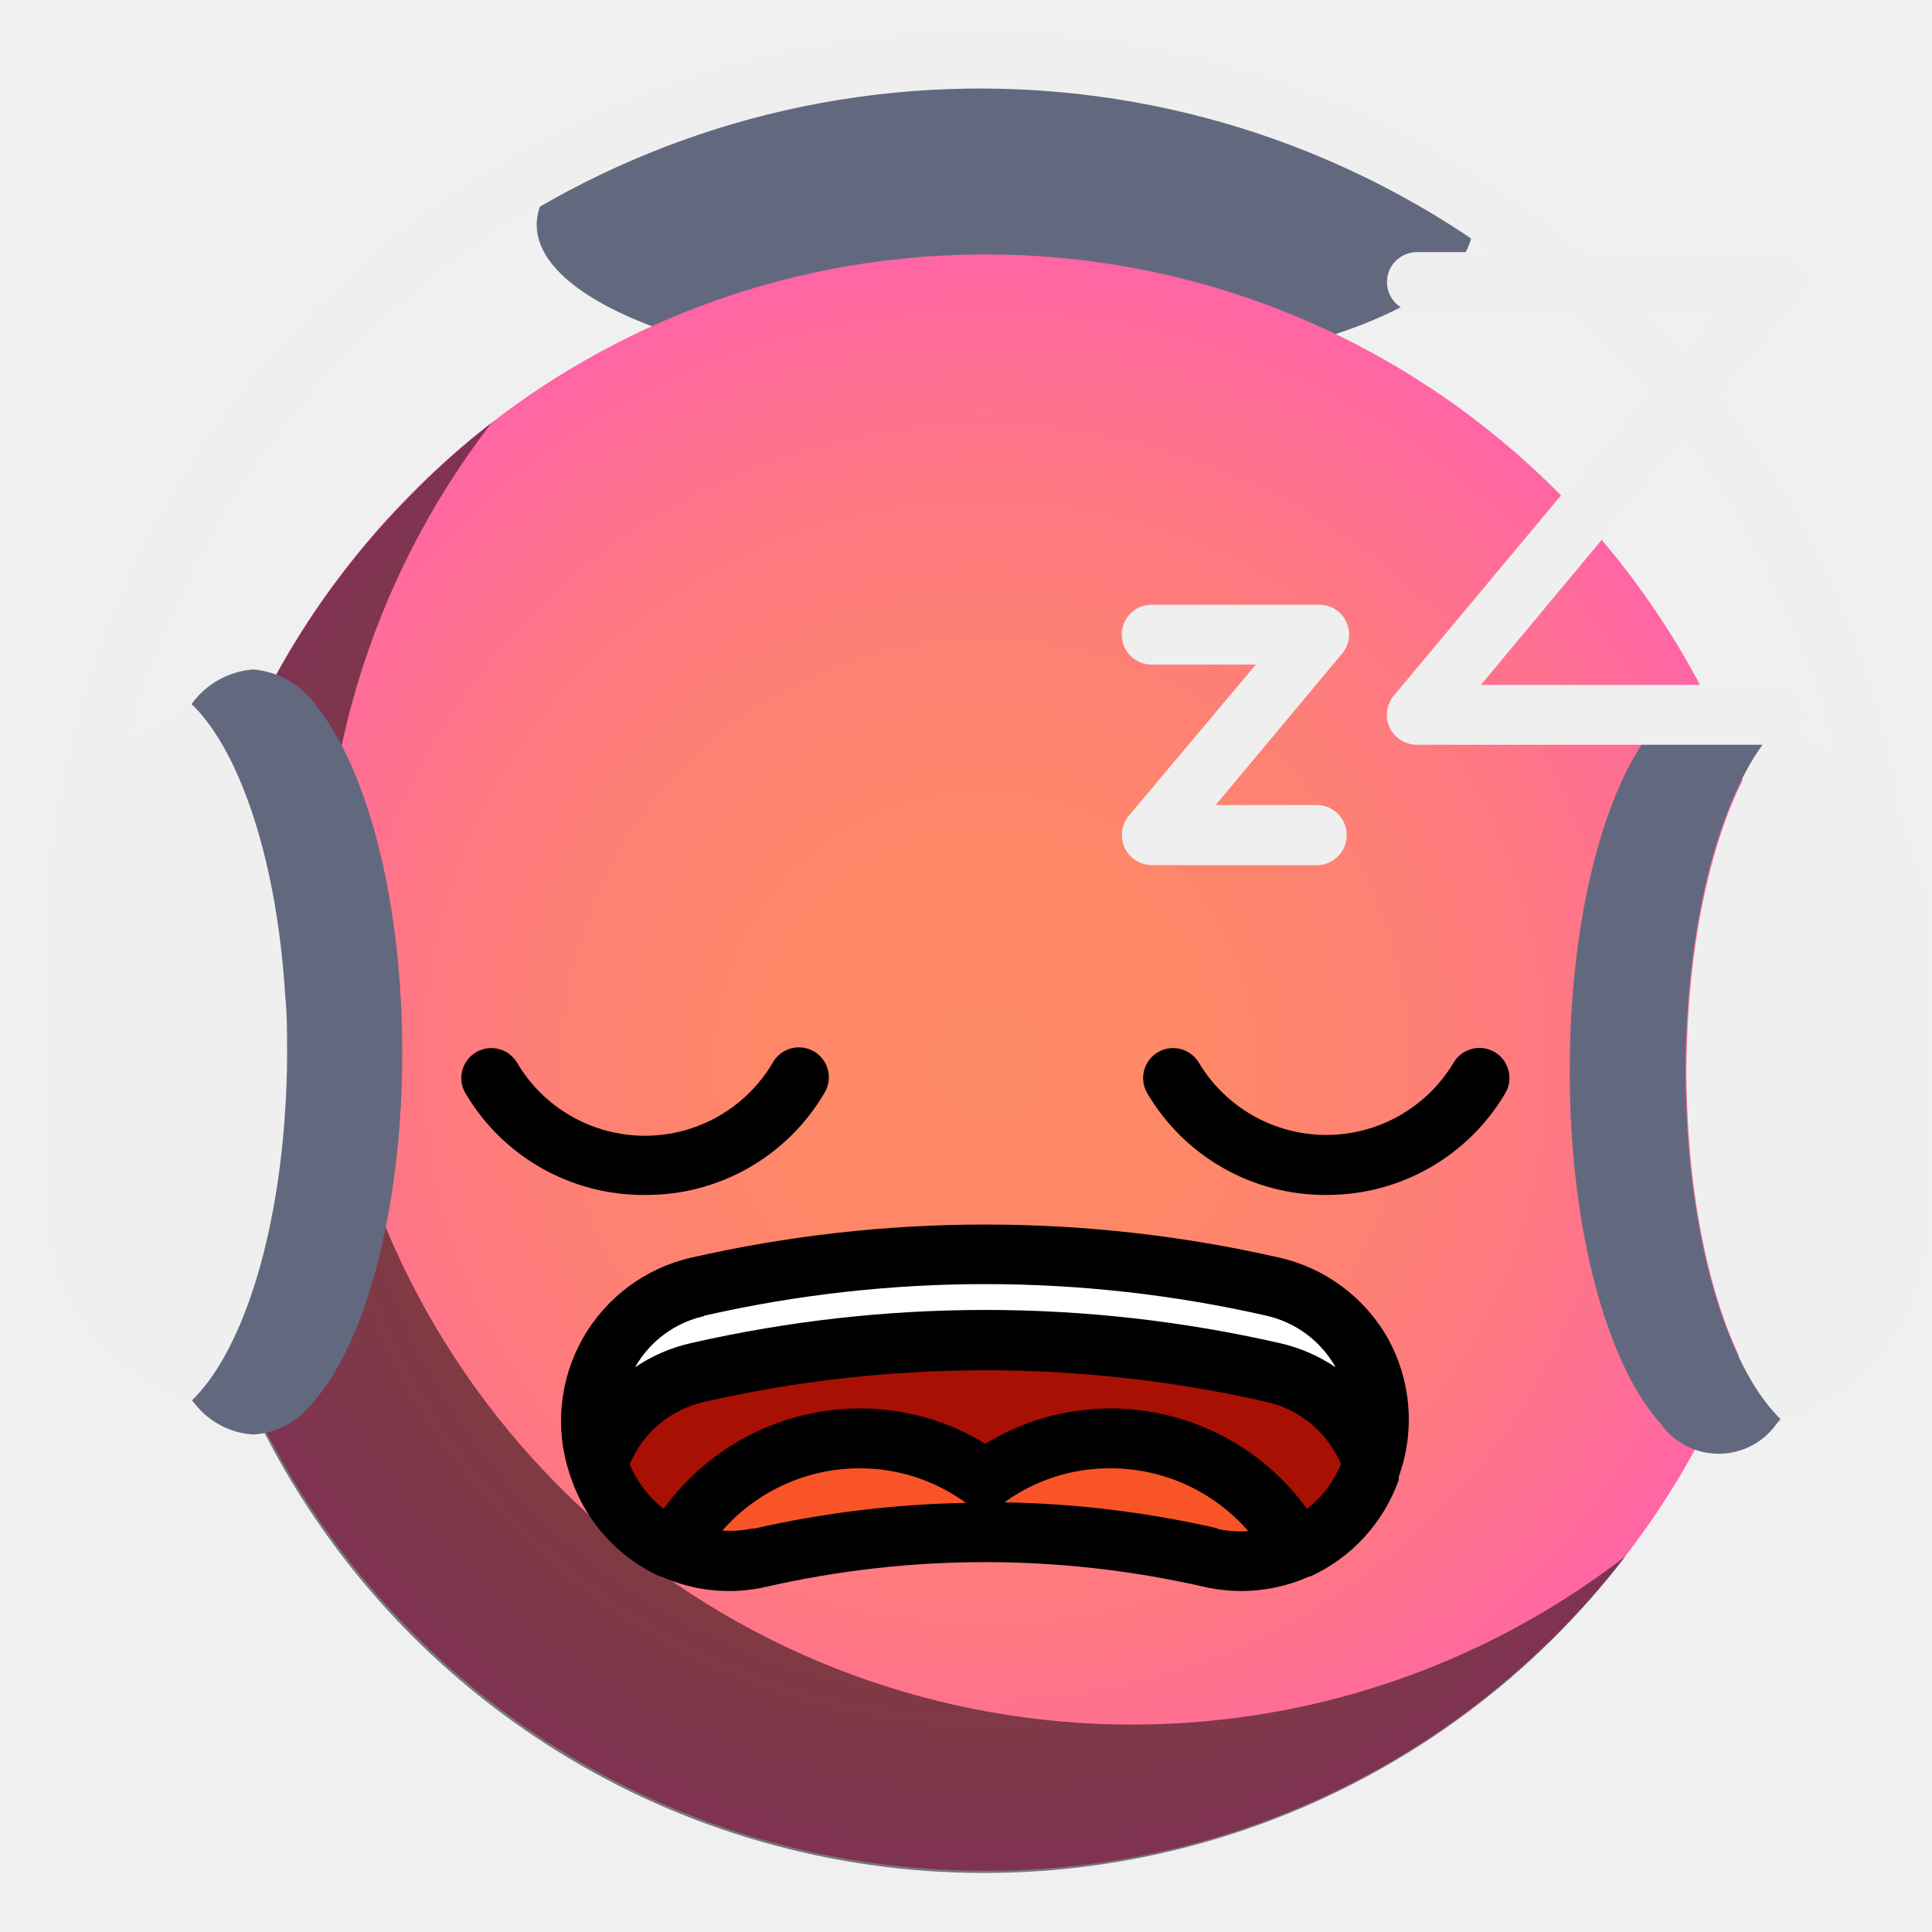
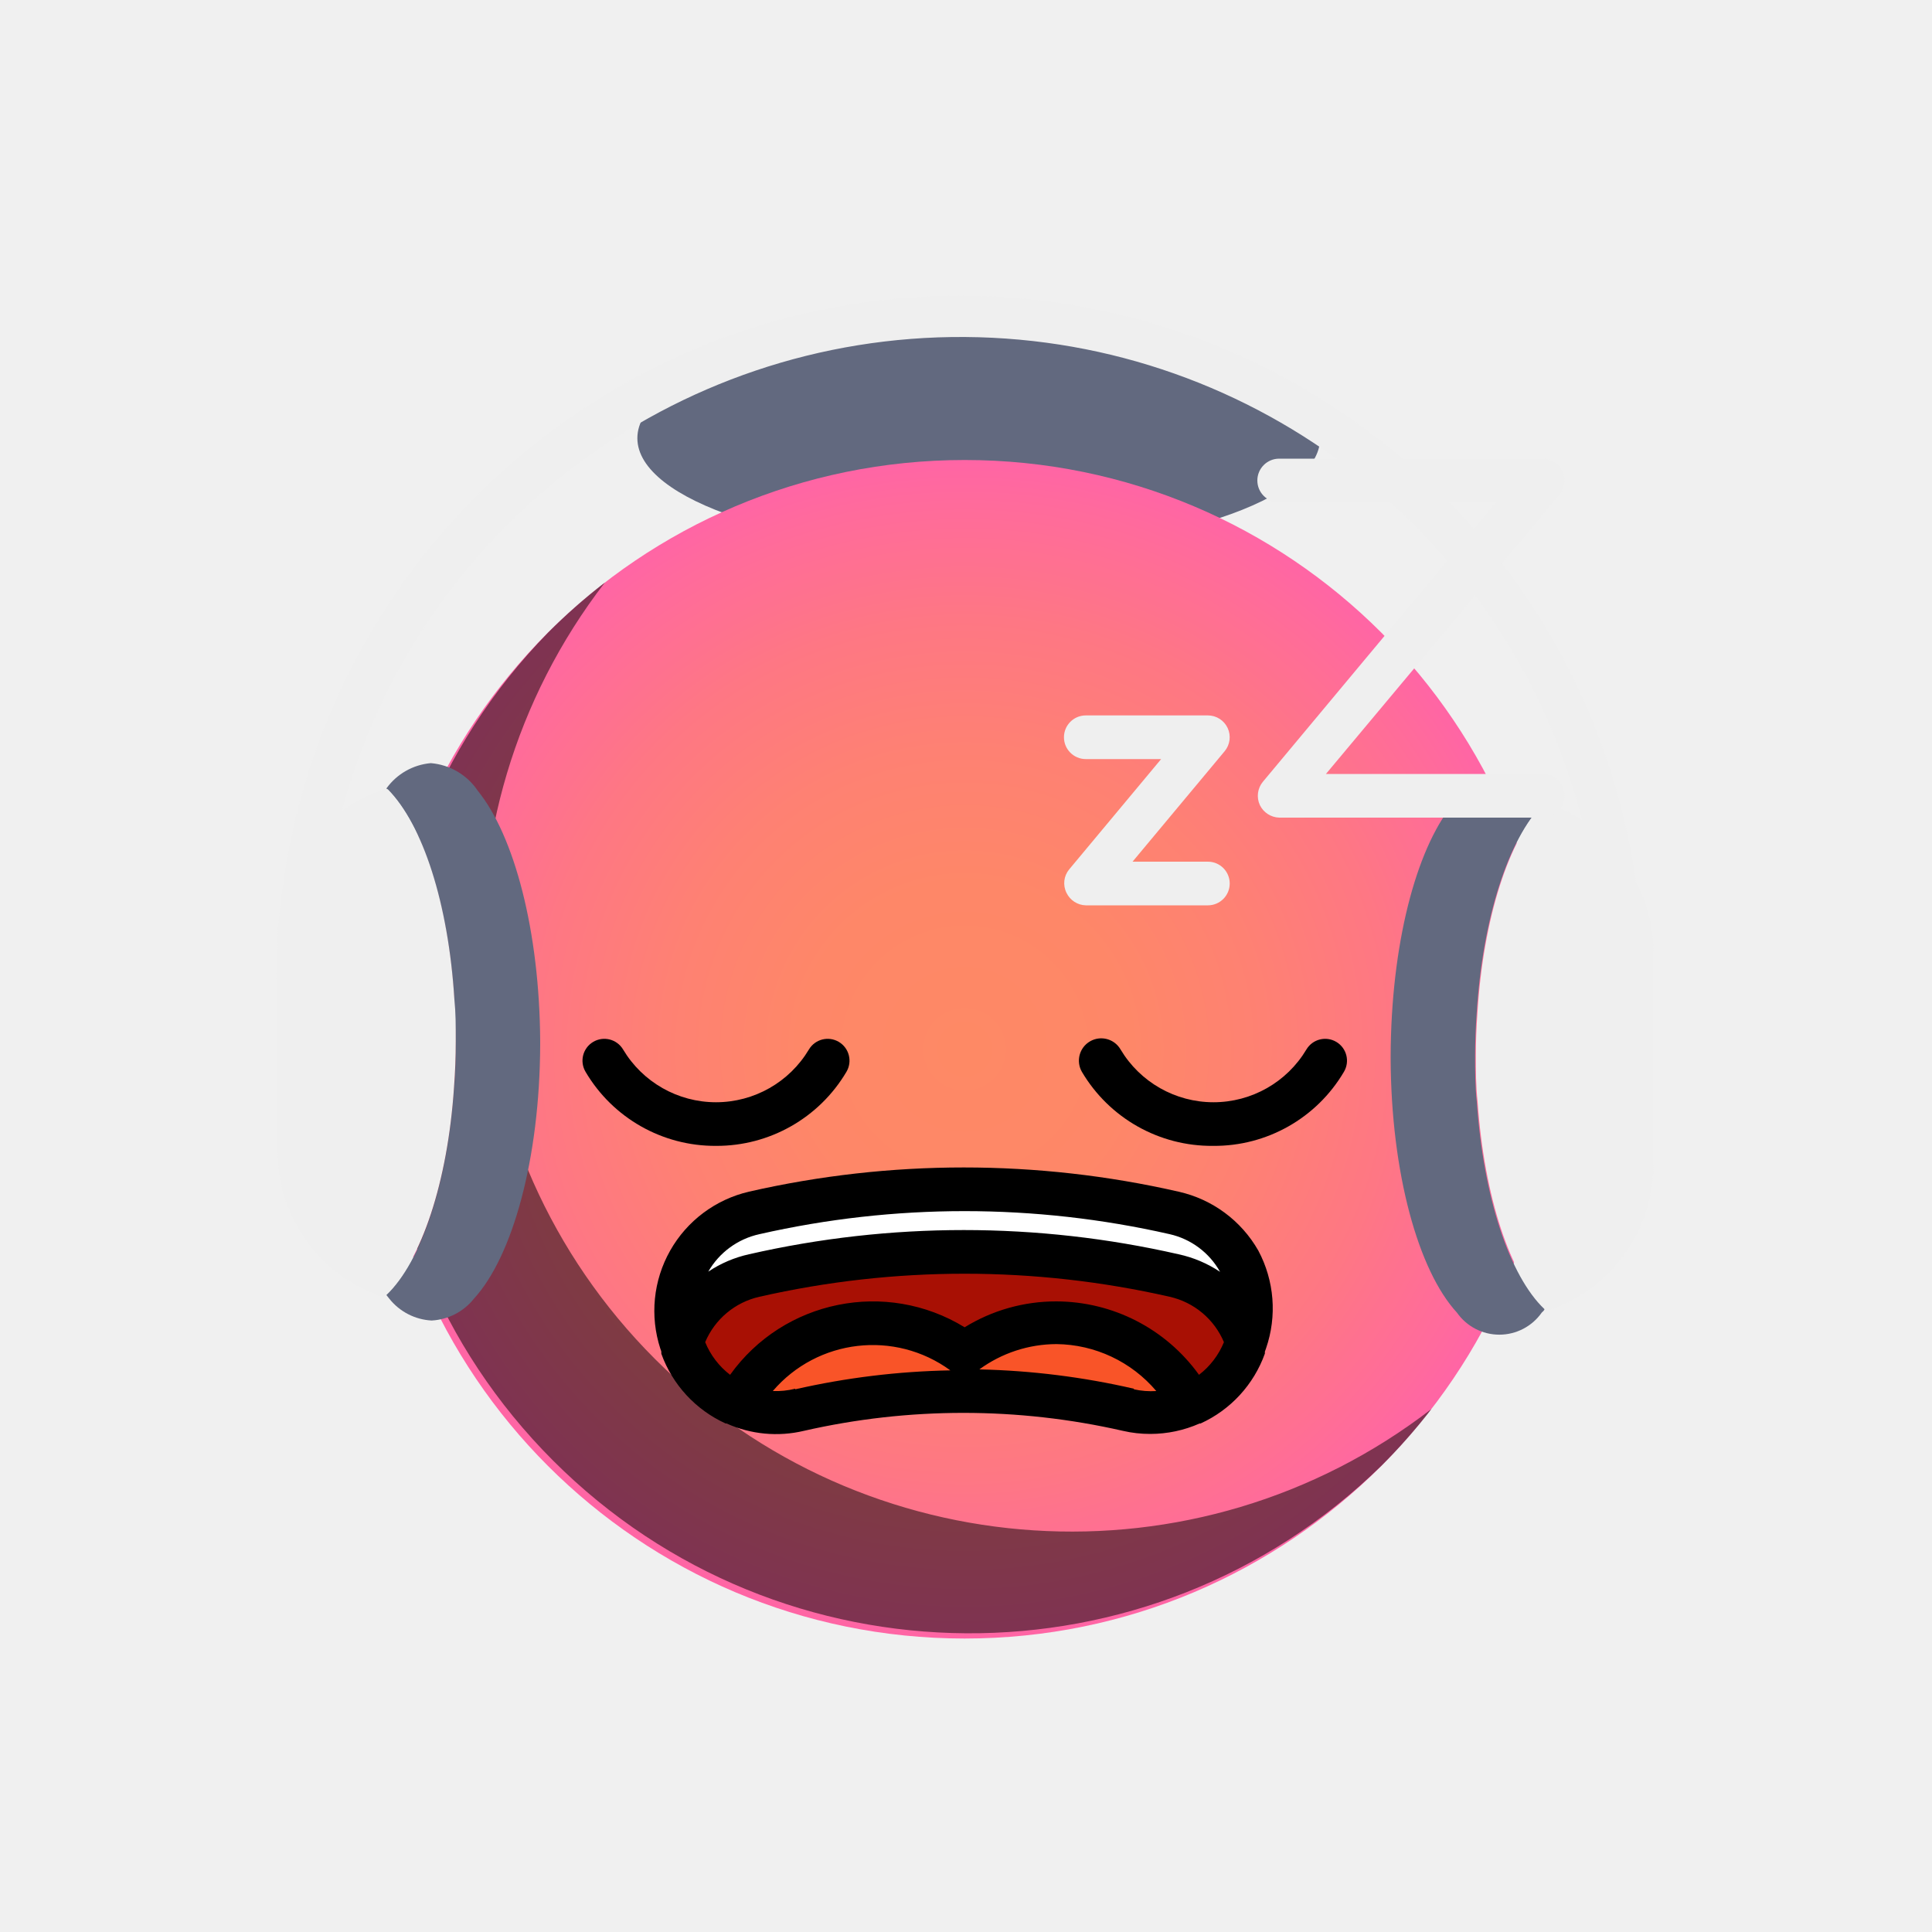
<svg xmlns="http://www.w3.org/2000/svg" id="Ebene_1" data-name="Ebene 1" viewBox="0 0 100 100">
  <defs>
    <style>.cls-1{fill:#62697f;}.cls-2{fill:url(#Unbenannter_Verlauf_20);}.cls-3{opacity:0.5;}.cls-4{fill:#a81004;}.cls-5{fill:#fff;}.cls-6{fill:#f95428;}.cls-7{fill:#efefef;}</style>
-     <radialGradient id="Unbenannter_Verlauf_20" cx="51" cy="55" r="41.83" gradientUnits="userSpaceOnUse">
+     <radialGradient id="Unbenannter_Verlauf_20" cx="49.93" cy="54.31" r="30.5" gradientUnits="userSpaceOnUse">
      <stop offset="0" stop-color="#fe8965" />
      <stop offset="0.28" stop-color="#fe8768" />
      <stop offset="0.51" stop-color="#fe8173" />
      <stop offset="0.73" stop-color="#fe7784" />
      <stop offset="0.94" stop-color="#ff6a9d" />
      <stop offset="1" stop-color="#ff65a5" />
    </radialGradient>
  </defs>
  <g id="Sleep">
-     <ellipse class="cls-1" cx="52.01" cy="11.63" rx="24.23" ry="8" />
-     <circle class="cls-2" cx="51" cy="55" r="41.83" />
-     <path class="cls-3" d="M29,77a41.83,41.83,0,0,1-3.56-55.11,39.74,39.74,0,0,0-4,3.56,41.83,41.83,0,1,0,62.7,55.1A41.82,41.82,0,0,1,29,77Z" />
-     <path d="M68.65,61.85h0a10.68,10.68,0,0,1-9.26-5.25A1.55,1.55,0,1,1,62.05,55a7.68,7.68,0,0,0,13.19,0,1.55,1.55,0,1,1,2.67,1.59A10.7,10.7,0,0,1,68.65,61.85Z" />
-     <path d="M33.36,61.85A10.68,10.68,0,0,1,24.1,56.6,1.55,1.55,0,1,1,26.76,55,7.68,7.68,0,0,0,40,55a1.55,1.55,0,1,1,2.66,1.59A10.67,10.67,0,0,1,33.36,61.85Z" />
-     <path class="cls-4" d="M71.06,75.77A1.59,1.59,0,0,1,71,76l0,.13a7.11,7.11,0,0,1-3.81,4.1l0,0-.21-.38A10.93,10.93,0,0,0,51,76.6a10.92,10.92,0,0,0-15.9,3.2c-.08.12-.15.25-.22.38v0a7,7,0,0,1-3.81-4.1A.69.69,0,0,1,31,76a1.59,1.59,0,0,1-.07-.2,7.1,7.1,0,0,1,5.16-4.72,66.62,66.62,0,0,1,29.8,0A7.12,7.12,0,0,1,71.06,75.77Z" />
-     <path class="cls-5" d="M65.9,66.61a7.12,7.12,0,0,1,5.16,9.16,7.12,7.12,0,0,0-5.16-4.72,66.62,66.62,0,0,0-29.8,0,7.12,7.12,0,0,0-5.16,4.72,7.12,7.12,0,0,1,5.16-9.16A66.62,66.62,0,0,1,65.9,66.61Z" />
-     <path class="cls-6" d="M66.91,79.8l.21.38,0,0h0a7.16,7.16,0,0,1-4.47.43,52.25,52.25,0,0,0-23.34,0,7.12,7.12,0,0,1-4.46-.43h0v0c.07-.13.14-.26.22-.38A10.92,10.92,0,0,1,51,76.6a10.93,10.93,0,0,1,15.91,3.2Z" />
-     <path d="M71.84,69.28a8.66,8.66,0,0,0-5.6-4.18,68.47,68.47,0,0,0-30.48,0,8.67,8.67,0,0,0-6.29,11.15,1.72,1.72,0,0,0,.07.21v0l.05.14a8.68,8.68,0,0,0,4.57,5l.07,0a8.55,8.55,0,0,0,5.44.53,50.89,50.89,0,0,1,22.64,0,8.61,8.61,0,0,0,5.45-.53l.06,0a8.71,8.71,0,0,0,4.58-5l0-.14c0-.08.05-.15.07-.23A8.67,8.67,0,0,0,71.84,69.28ZM67.65,78.1a12.56,12.56,0,0,0-10.14-5.2A12.4,12.4,0,0,0,51,74.73a12.39,12.39,0,0,0-6.52-1.83,12.55,12.55,0,0,0-10.13,5.2,5.74,5.74,0,0,1-1.76-2.31,5.5,5.5,0,0,1,3.86-3.23,65.56,65.56,0,0,1,29.1,0,5.51,5.51,0,0,1,3.86,3.22A5.62,5.62,0,0,1,67.65,78.1Zm-31.2-10a65.56,65.56,0,0,1,29.1,0,5.49,5.49,0,0,1,3.58,2.67,8.51,8.51,0,0,0-2.89-1.25,68.47,68.47,0,0,0-30.48,0,8.51,8.51,0,0,0-2.89,1.25A5.49,5.49,0,0,1,36.45,68.12Zm2.54,11a5.41,5.41,0,0,1-1.6.12A9.45,9.45,0,0,1,44.48,76,9.31,9.31,0,0,1,50,77.79,53.56,53.56,0,0,0,39,79.13Zm24,0a53.54,53.54,0,0,0-11-1.34A9.25,9.25,0,0,1,57.51,76a9.44,9.44,0,0,1,7.1,3.25A5.41,5.41,0,0,1,63,79.13Z" />
-     <path class="cls-1" d="M85.62,37.65a4.45,4.45,0,0,1,3.34-2,4.32,4.32,0,0,1,3.2,1.8l-.09.09c-2.48,2.51-4.31,8.13-4.73,14.93-.06,1-.1,2-.1,3s.05,2.21.12,3.27c.46,6.75,2.32,12.29,4.8,14.71-.06.07-.13.17-.2.24a3.67,3.67,0,0,1-6,0c-2.74-3-4.68-9.92-4.71-18v-.19C81.24,47.61,83,40.84,85.62,37.65Z" />
-     <path class="cls-1" d="M16.45,36.65a4.44,4.44,0,0,0-3.33-2,4.33,4.33,0,0,0-3.21,1.8l.1.09c2.47,2.51,4.3,8.13,4.72,14.93.06,1,.1,2,.1,3s0,2.21-.12,3.27C14.25,64.49,12.4,70,9.91,72.45c.07.07.13.17.2.24a4.16,4.16,0,0,0,3,1.56,4.16,4.16,0,0,0,3-1.56c2.75-3,4.68-9.92,4.71-18v-.19C20.83,46.61,19,39.84,16.45,36.65Z" />
-     <path class="cls-7" d="M98.76,43.31l-.1-.18A48.49,48.49,0,0,0,2.41,45.19,10.78,10.78,0,0,0,2.24,47v.43c-.05.87-.07,1.74-.07,2.62h.07v12.2a10.72,10.72,0,0,0,.54,3.37,10.9,10.9,0,0,0,7,7l.16-.14c2.49-2.42,4.34-8,4.8-14.71q.12-1.59.12-3.27c0-1,0-2-.1-3-.42-6.8-2.25-12.42-4.72-14.93l-.23.07a10.65,10.65,0,0,0-3,1.55,45.5,45.5,0,0,1,88,.62,10.77,10.77,0,0,0-2.47-1.17l-.22-.07c-2.48,2.51-4.31,8.13-4.73,14.93-.06,1-.1,2-.1,3s.05,2.21.12,3.27c.46,6.75,2.32,12.29,4.81,14.71l.15.14a10.86,10.86,0,0,0,7-7,10.72,10.72,0,0,0,.54-3.37V48A10.83,10.83,0,0,0,98.76,43.31Z" />
-     <path class="cls-7" d="M68.27,44.78H59.61a1.56,1.56,0,0,1-1.19-2.55L65,34.4H59.61a1.55,1.55,0,0,1,0-3.1h8.66a1.54,1.54,0,0,1,1.19,2.54l-6.54,7.83h5.35a1.56,1.56,0,0,1,0,3.11Z" />
-     <path class="cls-7" d="M92,38.55H73.34a1.57,1.57,0,0,1-1.41-.89A1.55,1.55,0,0,1,72.15,36L88.72,16.15H73.34a1.55,1.55,0,1,1,0-3.1H92a1.55,1.55,0,0,1,1.19,2.55L76.65,35.45H92a1.55,1.55,0,0,1,0,3.1Z" />
+     <ellipse class="cls-1" cx="50.66" cy="22.68" rx="17.67" ry="5.83" />
+     <circle class="cls-2" cx="49.93" cy="54.31" r="30.5" />
+     <path class="cls-3" d="M33.9,70.34a30.5,30.5,0,0,1-2.59-40.19,30,30,0,0,0-2.95,2.6A30.5,30.5,0,0,0,71.49,75.88a30,30,0,0,0,2.6-2.95A30.5,30.5,0,0,1,33.9,70.34Z" />
+     <path d="M62.79,59.31h0A7.8,7.8,0,0,1,56,55.48,1.13,1.13,0,0,1,58,54.32a5.6,5.6,0,0,0,9.62,0,1.13,1.13,0,0,1,1.94,1.16A7.78,7.78,0,0,1,62.79,59.31Z" />
+     <path d="M37.06,59.31a7.78,7.78,0,0,1-6.75-3.83,1.13,1.13,0,1,1,1.94-1.16,5.6,5.6,0,0,0,9.62,0,1.13,1.13,0,0,1,1.94,1.16A7.8,7.8,0,0,1,37.06,59.31Z" />
+     <path class="cls-4" d="M64.55,69.46c0,.05,0,.1,0,.14l0,.1a5.19,5.19,0,0,1-2.78,3v0c0-.09-.1-.18-.16-.27a7.93,7.93,0,0,0-11.59-2.33,7.95,7.95,0,0,0-11.6,2.33c-.06.09-.11.18-.16.27v0a5.19,5.19,0,0,1-2.78-3l0-.1s0-.09,0-.14A5.15,5.15,0,0,1,39.06,66a48.6,48.6,0,0,1,21.73,0A5.15,5.15,0,0,1,64.55,69.46Z" />
+     <path class="cls-5" d="M60.79,62.78a5.19,5.19,0,0,1,3.76,6.68A5.15,5.15,0,0,0,60.79,66a48.6,48.6,0,0,0-21.73,0,5.15,5.15,0,0,0-3.76,3.44,5.19,5.19,0,0,1,3.76-6.68A48.6,48.6,0,0,1,60.79,62.78Z" />
+     <path class="cls-6" d="M61.52,72.4c.06.09.11.18.16.27v0h0a5.17,5.17,0,0,1-3.26.32,38.15,38.15,0,0,0-17,0,5.1,5.1,0,0,1-3.26-.32h0v0c0-.09.1-.18.16-.27a7.95,7.95,0,0,1,11.6-2.33A7.93,7.93,0,0,1,61.52,72.4Z" />
+     <path d="M65.13,64.73A6.34,6.34,0,0,0,61,61.68a49.94,49.94,0,0,0-22.23,0,6.33,6.33,0,0,0-4.59,8.13.88.88,0,0,1,.05.15v0l0,.11a6.32,6.32,0,0,0,3.33,3.61l.05,0a6.23,6.23,0,0,0,4,.38,37.1,37.1,0,0,1,16.51,0,6.18,6.18,0,0,0,1.42.16,6.31,6.31,0,0,0,2.55-.54l.05,0a6.31,6.31,0,0,0,3.33-3.62l0-.1.06-.17A6.35,6.35,0,0,0,65.13,64.73Zm-3.07,6.43a9.12,9.12,0,0,0-7.39-3.8,9,9,0,0,0-4.74,1.34,9.09,9.09,0,0,0-12.14,2.46,4.06,4.06,0,0,1-1.29-1.69,4,4,0,0,1,2.81-2.35,47.84,47.84,0,0,1,21.23,0,4,4,0,0,1,2.81,2.35A4.06,4.06,0,0,1,62.06,71.16ZM39.31,63.88a47.84,47.84,0,0,1,21.23,0,4,4,0,0,1,2.61,1.95A6.23,6.23,0,0,0,61,64.92a49.94,49.94,0,0,0-22.23,0,6.21,6.21,0,0,0-2.11.9A4.05,4.05,0,0,1,39.31,63.88Zm1.85,8A4.11,4.11,0,0,1,40,72a6.81,6.81,0,0,1,9.19-1.07A39.45,39.45,0,0,0,41.16,71.91Zm17.53,0a39.45,39.45,0,0,0-8-1,6.8,6.8,0,0,1,4-1.31A6.87,6.87,0,0,1,59.85,72,4.11,4.11,0,0,1,58.69,71.91Z" />
+     <path class="cls-1" d="M75.17,41.66a3.25,3.25,0,0,1,2.44-1.43,3.17,3.17,0,0,1,2.33,1.31.23.23,0,0,1-.07.07c-1.8,1.83-3.14,5.93-3.44,10.88-.05.71-.08,1.43-.08,2.16s0,1.61.09,2.39c.34,4.92,1.69,9,3.5,10.72,0,.06-.09.13-.14.18a2.68,2.68,0,0,1-4.39,0c-2-2.17-3.41-7.23-3.43-13.15v-.14C72,48.92,73.28,44,75.17,41.66Z" />
+     <path class="cls-1" d="M24.73,40.93A3.25,3.25,0,0,0,22.3,39.5,3.17,3.17,0,0,0,20,40.81a.46.46,0,0,0,.07.07c1.81,1.83,3.14,5.93,3.45,10.89,0,.7.07,1.42.07,2.15s0,1.62-.09,2.39c-.33,4.92-1.69,9-3.5,10.72l.15.19a3,3,0,0,0,2.19,1.13,3,3,0,0,0,2.19-1.13c2-2.18,3.41-7.24,3.43-13.15V54s0-.06,0-.09C27.93,48.19,26.62,43.26,24.73,40.93Z" />
+     <path class="cls-7" d="M84.75,45.79a.54.54,0,0,0-.07-.13,35.36,35.36,0,0,0-70.19,1.5,8.2,8.2,0,0,0-.12,1.32v.31c0,.63-.06,1.27-.06,1.91h.06v8.9a7.92,7.92,0,0,0,5.48,7.54A1.14,1.14,0,0,1,20,67c1.81-1.76,3.17-5.8,3.5-10.72.06-.77.09-1.57.09-2.39s0-1.45-.07-2.15c-.31-5-1.64-9.06-3.45-10.89l-.17,0a8.1,8.1,0,0,0-2.21,1.13,33.18,33.18,0,0,1,64.19.46,7.84,7.84,0,0,0-1.8-.86l-.17,0c-1.8,1.83-3.14,5.93-3.44,10.88-.05.71-.08,1.43-.08,2.16s0,1.61.09,2.39c.34,4.92,1.69,9,3.5,10.72l.12.11a7.94,7.94,0,0,0,5.08-5.08,8,8,0,0,0,.4-2.46V49.21A7.85,7.85,0,0,0,84.75,45.79Z" />
+     <path class="cls-7" d="M62.52,46.86H56.2a1.14,1.14,0,0,1-1-.65A1.12,1.12,0,0,1,55.34,45l4.76-5.71H56.2a1.13,1.13,0,1,1,0-2.26h6.32a1.13,1.13,0,0,1,.87,1.85L58.62,44.6h3.9a1.13,1.13,0,1,1,0,2.26Z" />
+     <path class="cls-7" d="M79.85,42.32H66.21a1.15,1.15,0,0,1-1-.65,1.14,1.14,0,0,1,.16-1.21L77.43,26H66.21a1.13,1.13,0,1,1,0-2.26H79.85a1.14,1.14,0,0,1,.87,1.86L68.63,40.06H79.85a1.13,1.13,0,0,1,0,2.26Z" />
  </g>
</svg>
